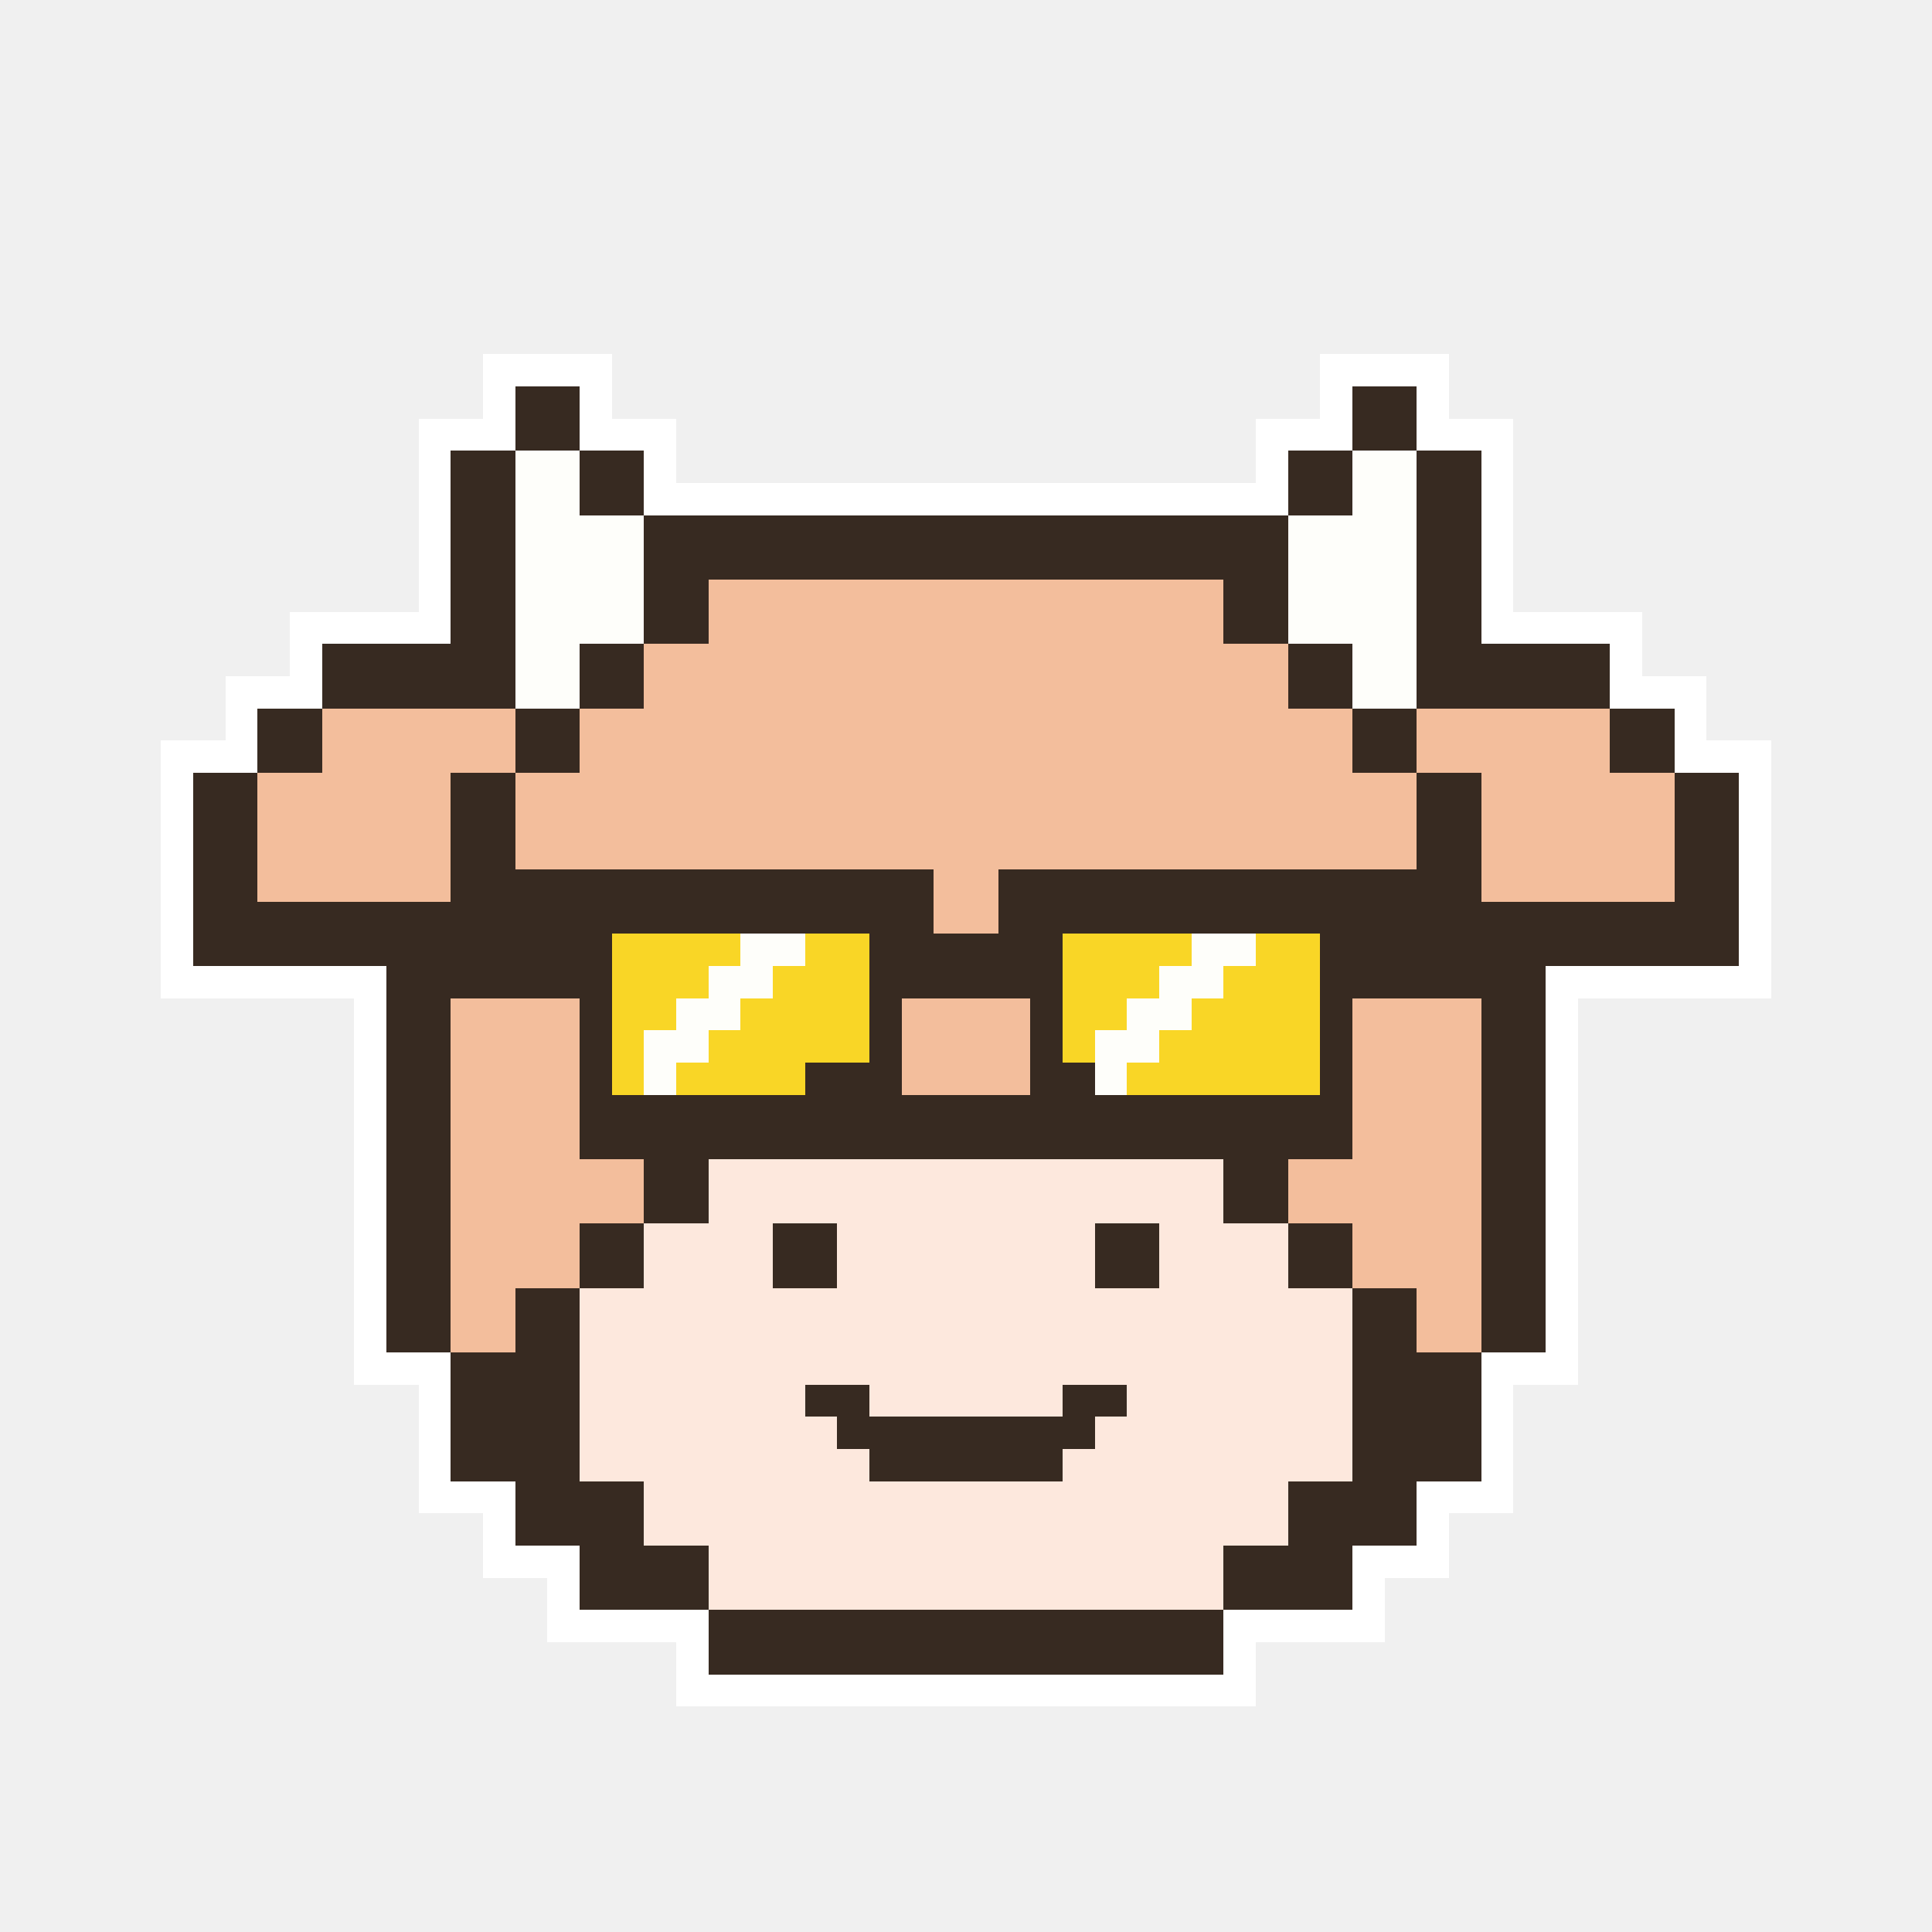
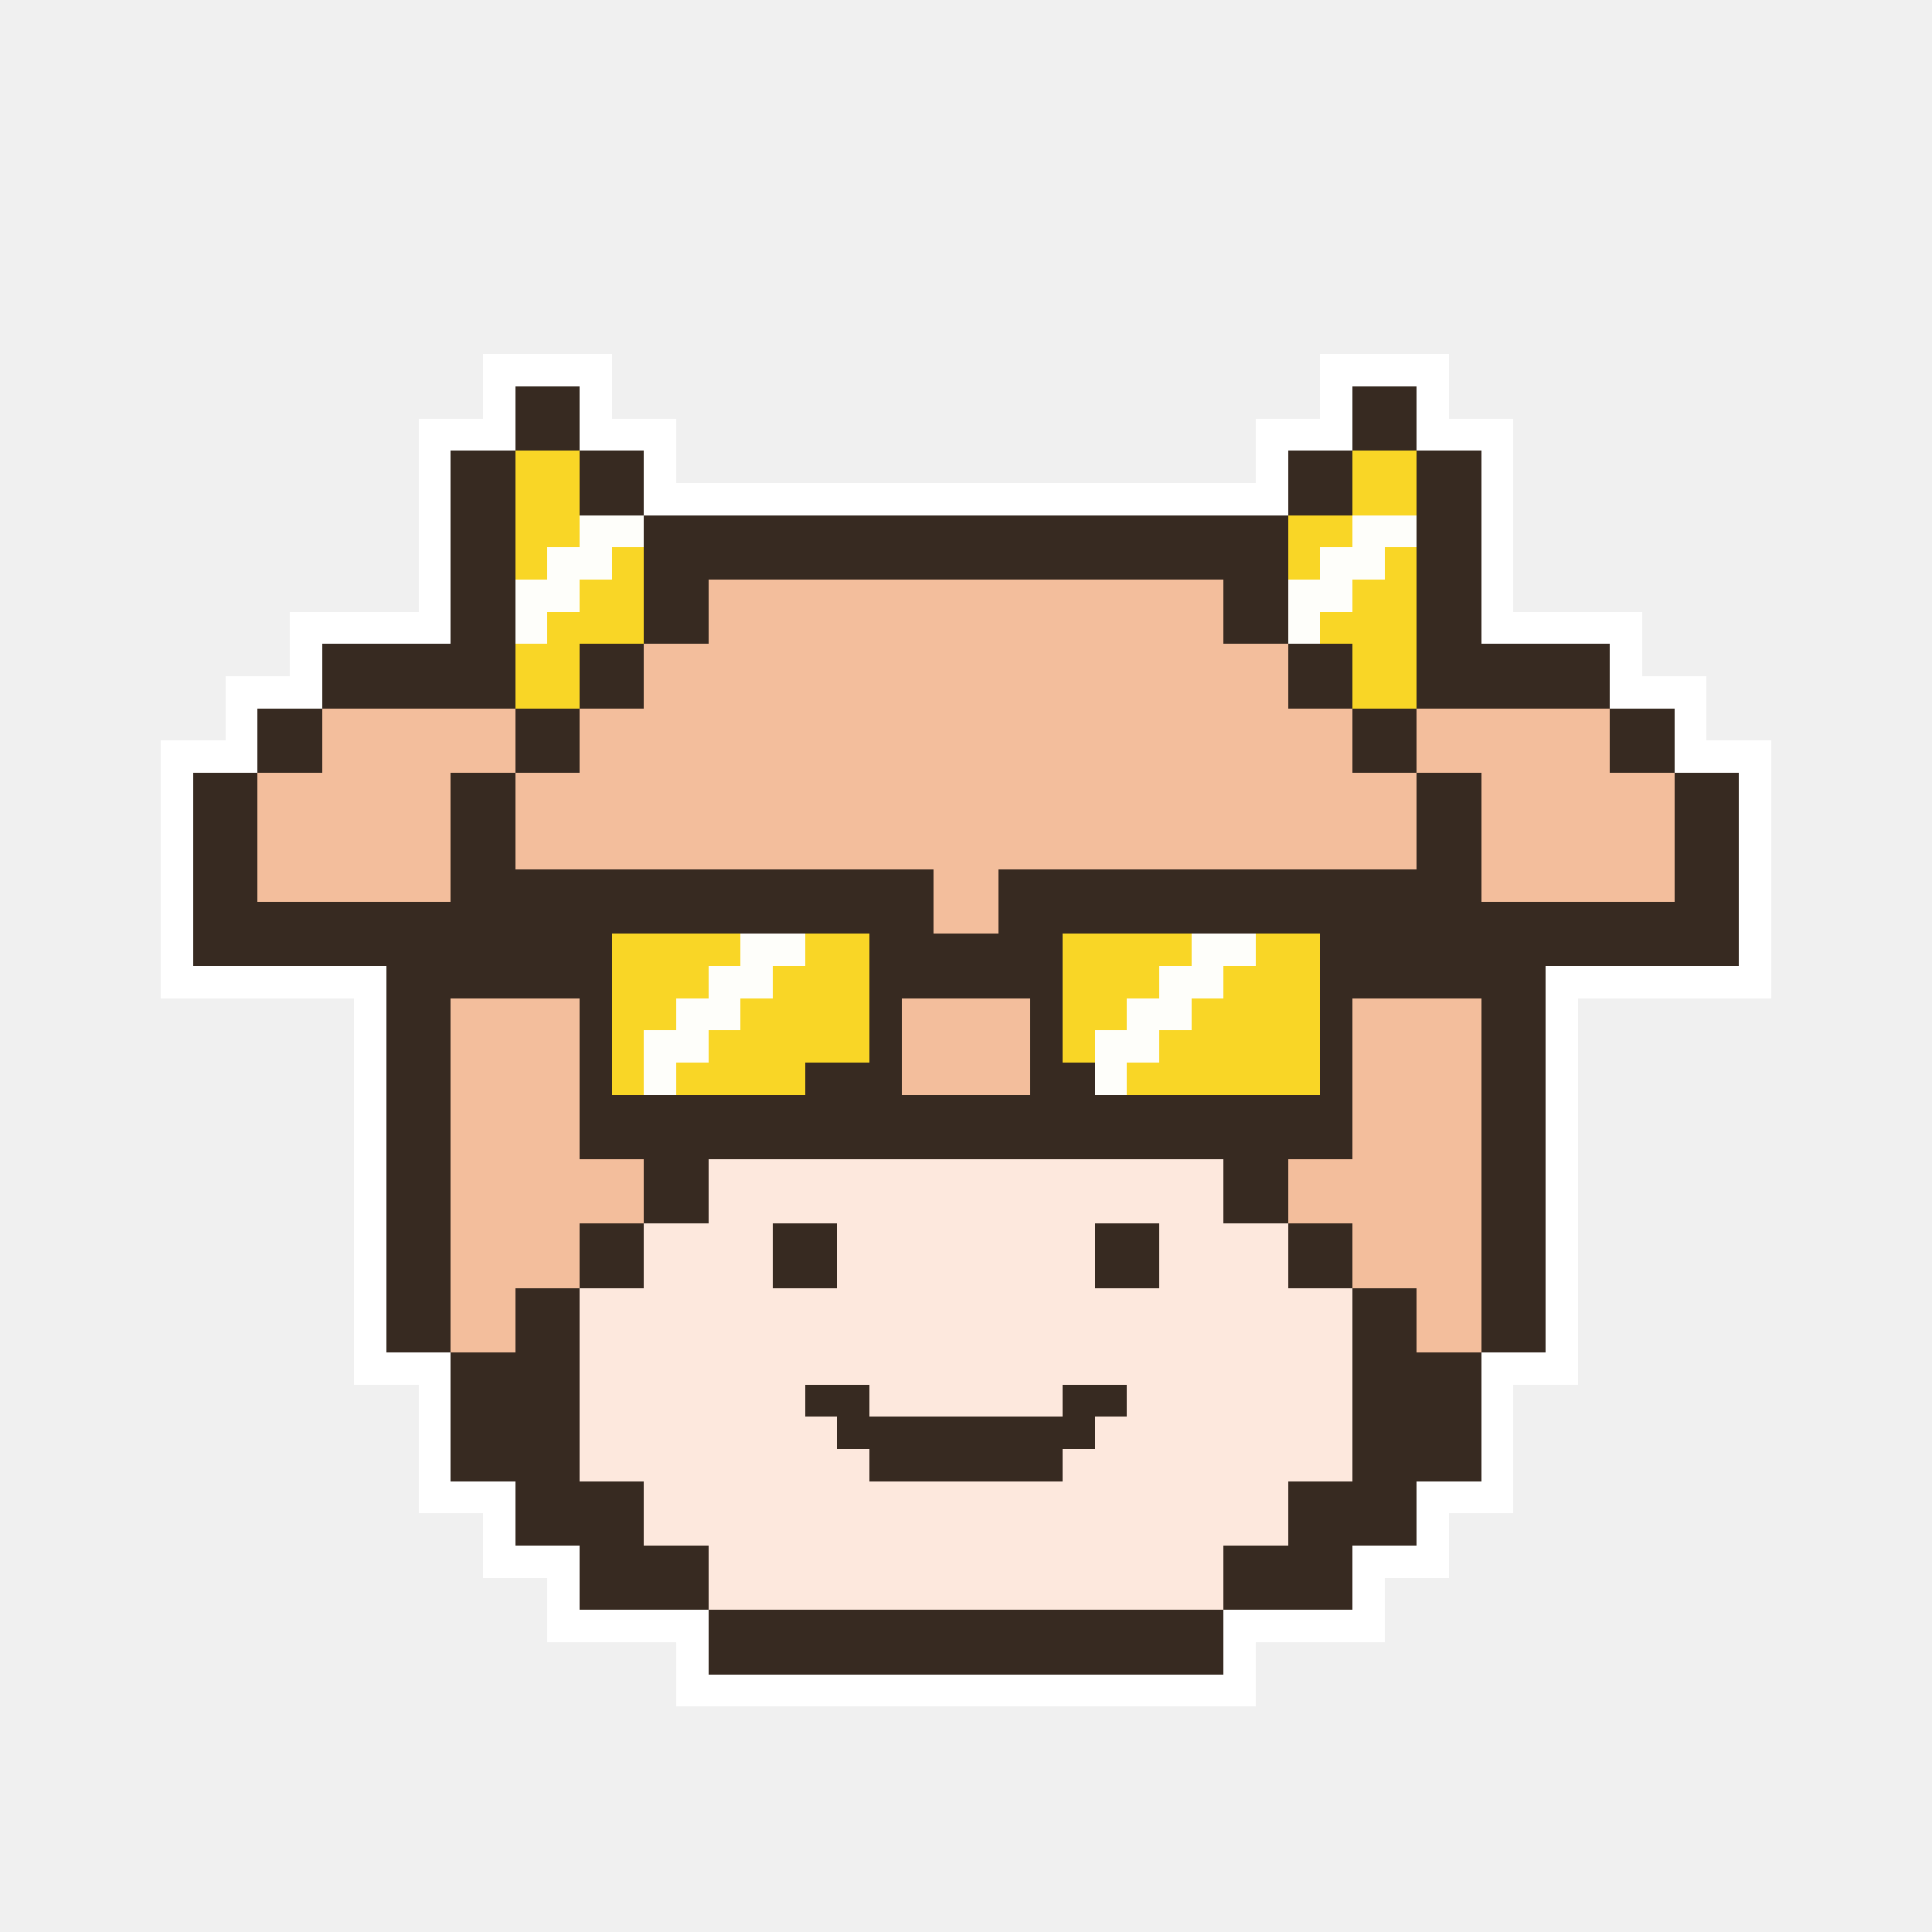
<svg xmlns="http://www.w3.org/2000/svg" viewBox="0 0 60 60" width="60" height="60" shape-rendering="crispEdges">
  <rect x="15" y="11" width="4" height="1" fill="#ffffff" />
  <rect x="41" y="11" width="4" height="1" fill="#ffffff" />
  <rect x="15" y="12" width="1" height="2" fill="#ffffff" />
  <rect x="18" y="12" width="1" height="2" fill="#ffffff" />
  <rect x="41" y="12" width="1" height="2" fill="#ffffff" />
  <rect x="44" y="12" width="1" height="2" fill="#ffffff" />
  <rect x="13" y="13" width="2" height="1" fill="#ffffff" />
  <rect x="19" y="13" width="2" height="1" fill="#ffffff" />
  <rect x="39" y="13" width="2" height="1" fill="#ffffff" />
  <rect x="45" y="13" width="2" height="1" fill="#ffffff" />
  <rect x="13" y="14" width="1" height="6" fill="#ffffff" />
  <rect x="20" y="14" width="1" height="2" fill="#ffffff" />
  <rect x="39" y="14" width="1" height="2" fill="#ffffff" />
  <rect x="46" y="14" width="1" height="6" fill="#ffffff" />
  <rect x="21" y="15" width="18" height="1" fill="#ffffff" />
  <rect x="9" y="19" width="4" height="1" fill="#ffffff" />
  <rect x="47" y="19" width="4" height="1" fill="#ffffff" />
  <rect x="9" y="20" width="1" height="2" fill="#ffffff" />
  <rect x="50" y="20" width="1" height="2" fill="#ffffff" />
  <rect x="7" y="21" width="2" height="1" fill="#ffffff" />
  <rect x="51" y="21" width="2" height="1" fill="#ffffff" />
  <rect x="7" y="22" width="1" height="2" fill="#ffffff" />
  <rect x="52" y="22" width="1" height="2" fill="#ffffff" />
  <rect x="5" y="23" width="2" height="1" fill="#ffffff" />
  <rect x="53" y="23" width="2" height="1" fill="#ffffff" />
  <rect x="5" y="24" width="1" height="7" fill="#ffffff" />
  <rect x="54" y="24" width="1" height="7" fill="#ffffff" />
  <rect x="6" y="30" width="6" height="1" fill="#ffffff" />
  <rect x="48" y="30" width="6" height="1" fill="#ffffff" />
  <rect x="11" y="31" width="1" height="12" fill="#ffffff" />
  <rect x="48" y="31" width="1" height="12" fill="#ffffff" />
  <rect x="12" y="42" width="2" height="1" fill="#ffffff" />
  <rect x="46" y="42" width="2" height="1" fill="#ffffff" />
  <rect x="13" y="43" width="1" height="4" fill="#ffffff" />
  <rect x="46" y="43" width="1" height="4" fill="#ffffff" />
  <rect x="14" y="46" width="2" height="1" fill="#ffffff" />
  <rect x="44" y="46" width="2" height="1" fill="#ffffff" />
  <rect x="15" y="47" width="1" height="2" fill="#ffffff" />
  <rect x="44" y="47" width="1" height="2" fill="#ffffff" />
  <rect x="16" y="48" width="2" height="1" fill="#ffffff" />
  <rect x="42" y="48" width="2" height="1" fill="#ffffff" />
  <rect x="17" y="49" width="1" height="2" fill="#ffffff" />
  <rect x="42" y="49" width="1" height="2" fill="#ffffff" />
  <rect x="18" y="50" width="4" height="1" fill="#ffffff" />
  <rect x="38" y="50" width="4" height="1" fill="#ffffff" />
  <rect x="21" y="51" width="1" height="2" fill="#ffffff" />
  <rect x="38" y="51" width="1" height="2" fill="#ffffff" />
  <rect x="22" y="52" width="16" height="1" fill="#ffffff" />
  <rect x="16" y="12" width="2" height="2" fill="#372a21" />
  <rect x="42" y="12" width="2" height="2" fill="#372a21" />
  <rect x="14" y="14" width="2" height="8" fill="#372a21" />
-   <rect x="16" y="14" width="2" height="8" fill="#fefefa" />
+   <rect x="16" y="14" width="2" height="1" fill="#f9d626" />
+   <rect x="42" y="14" width="2" height="1" fill="#f9d626" />
+   <rect x="16" y="15" width="2" height="1" fill="#f9d626" />
+   <rect x="42" y="15" width="2" height="1" fill="#f9d626" />
+   <rect x="16" y="16" width="2" height="1" fill="#f9d626" />
+   <rect x="18" y="16" width="2" height="1" fill="#fefefa" />
+   <rect x="40" y="16" width="2" height="1" fill="#f9d626" />
+   <rect x="42" y="16" width="2" height="1" fill="#fefefa" />
+   <rect x="16" y="17" width="1" height="1" fill="#f9d626" />
+   <rect x="17" y="17" width="2" height="1" fill="#fefefa" />
+   <rect x="19" y="17" width="1" height="1" fill="#f9d626" />
+   <rect x="40" y="17" width="1" height="1" fill="#f9d626" />
+   <rect x="41" y="17" width="2" height="1" fill="#fefefa" />
+   <rect x="43" y="17" width="1" height="1" fill="#f9d626" />
+   <rect x="16" y="18" width="2" height="1" fill="#fefefa" />
+   <rect x="18" y="18" width="2" height="1" fill="#f9d626" />
+   <rect x="40" y="18" width="2" height="1" fill="#fefefa" />
+   <rect x="42" y="18" width="2" height="1" fill="#f9d626" />
+   <rect x="16" y="19" width="1" height="1" fill="#fefefa" />
+   <rect x="17" y="19" width="3" height="1" fill="#f9d626" />
+   <rect x="40" y="19" width="1" height="1" fill="#fefefa" />
+   <rect x="41" y="19" width="3" height="1" fill="#f9d626" />
+   <rect x="16" y="20" width="2" height="1" fill="#f9d626" />
+   <rect x="42" y="20" width="2" height="1" fill="#f9d626" />
+   <rect x="16" y="21" width="2" height="1" fill="#f9d626" />
+   <rect x="42" y="21" width="2" height="1" fill="#f9d626" />
  <rect x="18" y="14" width="2" height="2" fill="#372a21" />
  <rect x="40" y="14" width="2" height="2" fill="#372a21" />
-   <rect x="42" y="14" width="2" height="8" fill="#fefefa" />
  <rect x="44" y="14" width="2" height="8" fill="#372a21" />
-   <rect x="18" y="16" width="2" height="4" fill="#fefefa" />
  <rect x="20" y="16" width="20" height="2" fill="#372a21" />
-   <rect x="40" y="16" width="2" height="4" fill="#fefefa" />
  <rect x="20" y="18" width="2" height="2" fill="#372a21" />
  <rect x="22" y="18" width="16" height="9" fill="#f3be9c" />
  <rect x="38" y="18" width="2" height="2" fill="#372a21" />
  <rect x="10" y="20" width="4" height="2" fill="#372a21" />
  <rect x="18" y="20" width="2" height="2" fill="#372a21" />
  <rect x="20" y="20" width="2" height="7" fill="#f3be9c" />
  <rect x="38" y="20" width="2" height="7" fill="#f3be9c" />
  <rect x="40" y="20" width="2" height="2" fill="#372a21" />
  <rect x="46" y="20" width="4" height="2" fill="#372a21" />
  <rect x="8" y="22" width="2" height="2" fill="#372a21" />
  <rect x="10" y="22" width="6" height="2" fill="#f3be9c" />
  <rect x="16" y="22" width="2" height="2" fill="#372a21" />
  <rect x="18" y="22" width="2" height="5" fill="#f3be9c" />
  <rect x="40" y="22" width="2" height="5" fill="#f3be9c" />
  <rect x="42" y="22" width="2" height="2" fill="#372a21" />
  <rect x="44" y="22" width="6" height="2" fill="#f3be9c" />
  <rect x="50" y="22" width="2" height="2" fill="#372a21" />
  <rect x="6" y="24" width="2" height="6" fill="#372a21" />
  <rect x="8" y="24" width="6" height="4" fill="#f3be9c" />
  <rect x="14" y="24" width="2" height="7" fill="#372a21" />
  <rect x="16" y="24" width="2" height="3" fill="#f3be9c" />
  <rect x="42" y="24" width="2" height="3" fill="#f3be9c" />
  <rect x="44" y="24" width="2" height="7" fill="#372a21" />
  <rect x="46" y="24" width="6" height="4" fill="#f3be9c" />
  <rect x="52" y="24" width="2" height="6" fill="#372a21" />
  <rect x="16" y="27" width="13" height="2" fill="#372a21" />
  <rect x="29" y="27" width="2" height="2" fill="#f3be9c" />
  <rect x="31" y="27" width="13" height="2" fill="#372a21" />
  <rect x="8" y="28" width="6" height="2" fill="#372a21" />
  <rect x="46" y="28" width="6" height="2" fill="#372a21" />
  <rect x="16" y="29" width="3" height="2" fill="#372a21" />
  <rect x="19" y="29" width="4" height="1" fill="#f9d626" />
  <rect x="23" y="29" width="2" height="1" fill="#fefefa" />
  <rect x="25" y="29" width="2" height="4" fill="#f9d626" />
  <rect x="27" y="29" width="6" height="2" fill="#372a21" />
  <rect x="33" y="29" width="4" height="1" fill="#f9d626" />
  <rect x="37" y="29" width="2" height="1" fill="#fefefa" />
  <rect x="39" y="29" width="2" height="5" fill="#f9d626" />
  <rect x="41" y="29" width="3" height="2" fill="#372a21" />
  <rect x="12" y="30" width="2" height="12" fill="#372a21" />
  <rect x="19" y="30" width="3" height="1" fill="#f9d626" />
  <rect x="22" y="30" width="2" height="1" fill="#fefefa" />
  <rect x="24" y="30" width="1" height="4" fill="#f9d626" />
  <rect x="33" y="30" width="3" height="1" fill="#f9d626" />
  <rect x="36" y="30" width="2" height="1" fill="#fefefa" />
  <rect x="38" y="30" width="1" height="4" fill="#f9d626" />
  <rect x="46" y="30" width="2" height="12" fill="#372a21" />
  <rect x="14" y="31" width="4" height="9" fill="#f3be9c" />
  <rect x="18" y="31" width="1" height="5" fill="#372a21" />
  <rect x="19" y="31" width="2" height="1" fill="#f9d626" />
  <rect x="21" y="31" width="2" height="1" fill="#fefefa" />
  <rect x="23" y="31" width="1" height="3" fill="#f9d626" />
  <rect x="27" y="31" width="1" height="5" fill="#372a21" />
  <rect x="28" y="31" width="4" height="3" fill="#f3be9c" />
  <rect x="32" y="31" width="1" height="5" fill="#372a21" />
  <rect x="33" y="31" width="2" height="1" fill="#f9d626" />
  <rect x="35" y="31" width="2" height="1" fill="#fefefa" />
  <rect x="37" y="31" width="1" height="3" fill="#f9d626" />
  <rect x="41" y="31" width="1" height="5" fill="#372a21" />
  <rect x="42" y="31" width="4" height="9" fill="#f3be9c" />
  <rect x="19" y="32" width="1" height="2" fill="#f9d626" />
  <rect x="20" y="32" width="2" height="1" fill="#fefefa" />
  <rect x="22" y="32" width="1" height="2" fill="#f9d626" />
  <rect x="33" y="32" width="1" height="1" fill="#f9d626" />
  <rect x="34" y="32" width="2" height="1" fill="#fefefa" />
  <rect x="36" y="32" width="1" height="2" fill="#f9d626" />
  <rect x="20" y="33" width="1" height="1" fill="#fefefa" />
  <rect x="21" y="33" width="1" height="1" fill="#f9d626" />
  <rect x="25" y="33" width="2" height="3" fill="#372a21" />
  <rect x="33" y="33" width="1" height="3" fill="#372a21" />
  <rect x="34" y="33" width="1" height="1" fill="#fefefa" />
  <rect x="35" y="33" width="1" height="1" fill="#f9d626" />
  <rect x="19" y="34" width="6" height="2" fill="#372a21" />
  <rect x="28" y="34" width="4" height="2" fill="#372a21" />
  <rect x="34" y="34" width="7" height="2" fill="#372a21" />
  <rect x="18" y="36" width="2" height="2" fill="#f3be9c" />
  <rect x="20" y="36" width="2" height="2" fill="#372a21" />
  <rect x="22" y="36" width="16" height="2" fill="#fde8dd" />
  <rect x="38" y="36" width="2" height="2" fill="#372a21" />
  <rect x="40" y="36" width="2" height="2" fill="#f3be9c" />
  <rect x="18" y="38" width="2" height="2" fill="#372a21" />
  <rect x="20" y="38" width="4" height="10" fill="#fde8dd" />
  <rect x="24" y="38" width="2" height="2" fill="#372a21" />
  <rect x="26" y="38" width="8" height="5" fill="#fde8dd" />
  <rect x="34" y="38" width="2" height="2" fill="#372a21" />
  <rect x="36" y="38" width="4" height="10" fill="#fde8dd" />
  <rect x="40" y="38" width="2" height="2" fill="#372a21" />
  <rect x="14" y="40" width="2" height="2" fill="#f3be9c" />
  <rect x="16" y="40" width="2" height="8" fill="#372a21" />
  <rect x="18" y="40" width="2" height="6" fill="#fde8dd" />
  <rect x="24" y="40" width="2" height="3" fill="#fde8dd" />
  <rect x="34" y="40" width="2" height="3" fill="#fde8dd" />
  <rect x="40" y="40" width="2" height="6" fill="#fde8dd" />
  <rect x="42" y="40" width="2" height="8" fill="#372a21" />
  <rect x="44" y="40" width="2" height="2" fill="#f3be9c" />
  <rect x="14" y="42" width="2" height="4" fill="#372a21" />
  <rect x="44" y="42" width="2" height="4" fill="#372a21" />
  <rect x="24" y="43" width="1" height="7" fill="#fde8dd" />
  <rect x="25" y="43" width="2" height="1" fill="#372a21" />
  <rect x="27" y="43" width="6" height="1" fill="#fde8dd" />
  <rect x="33" y="43" width="2" height="1" fill="#372a21" />
  <rect x="35" y="43" width="1" height="7" fill="#fde8dd" />
  <rect x="25" y="44" width="1" height="6" fill="#fde8dd" />
  <rect x="26" y="44" width="8" height="1" fill="#372a21" />
  <rect x="34" y="44" width="1" height="6" fill="#fde8dd" />
  <rect x="26" y="45" width="1" height="5" fill="#fde8dd" />
  <rect x="27" y="45" width="6" height="1" fill="#372a21" />
  <rect x="33" y="45" width="1" height="5" fill="#fde8dd" />
  <rect x="18" y="46" width="2" height="4" fill="#372a21" />
  <rect x="27" y="46" width="6" height="4" fill="#fde8dd" />
  <rect x="40" y="46" width="2" height="4" fill="#372a21" />
  <rect x="20" y="48" width="2" height="2" fill="#372a21" />
  <rect x="22" y="48" width="2" height="2" fill="#fde8dd" />
  <rect x="36" y="48" width="2" height="2" fill="#fde8dd" />
  <rect x="38" y="48" width="2" height="2" fill="#372a21" />
  <rect x="22" y="50" width="16" height="2" fill="#372a21" />
</svg>
